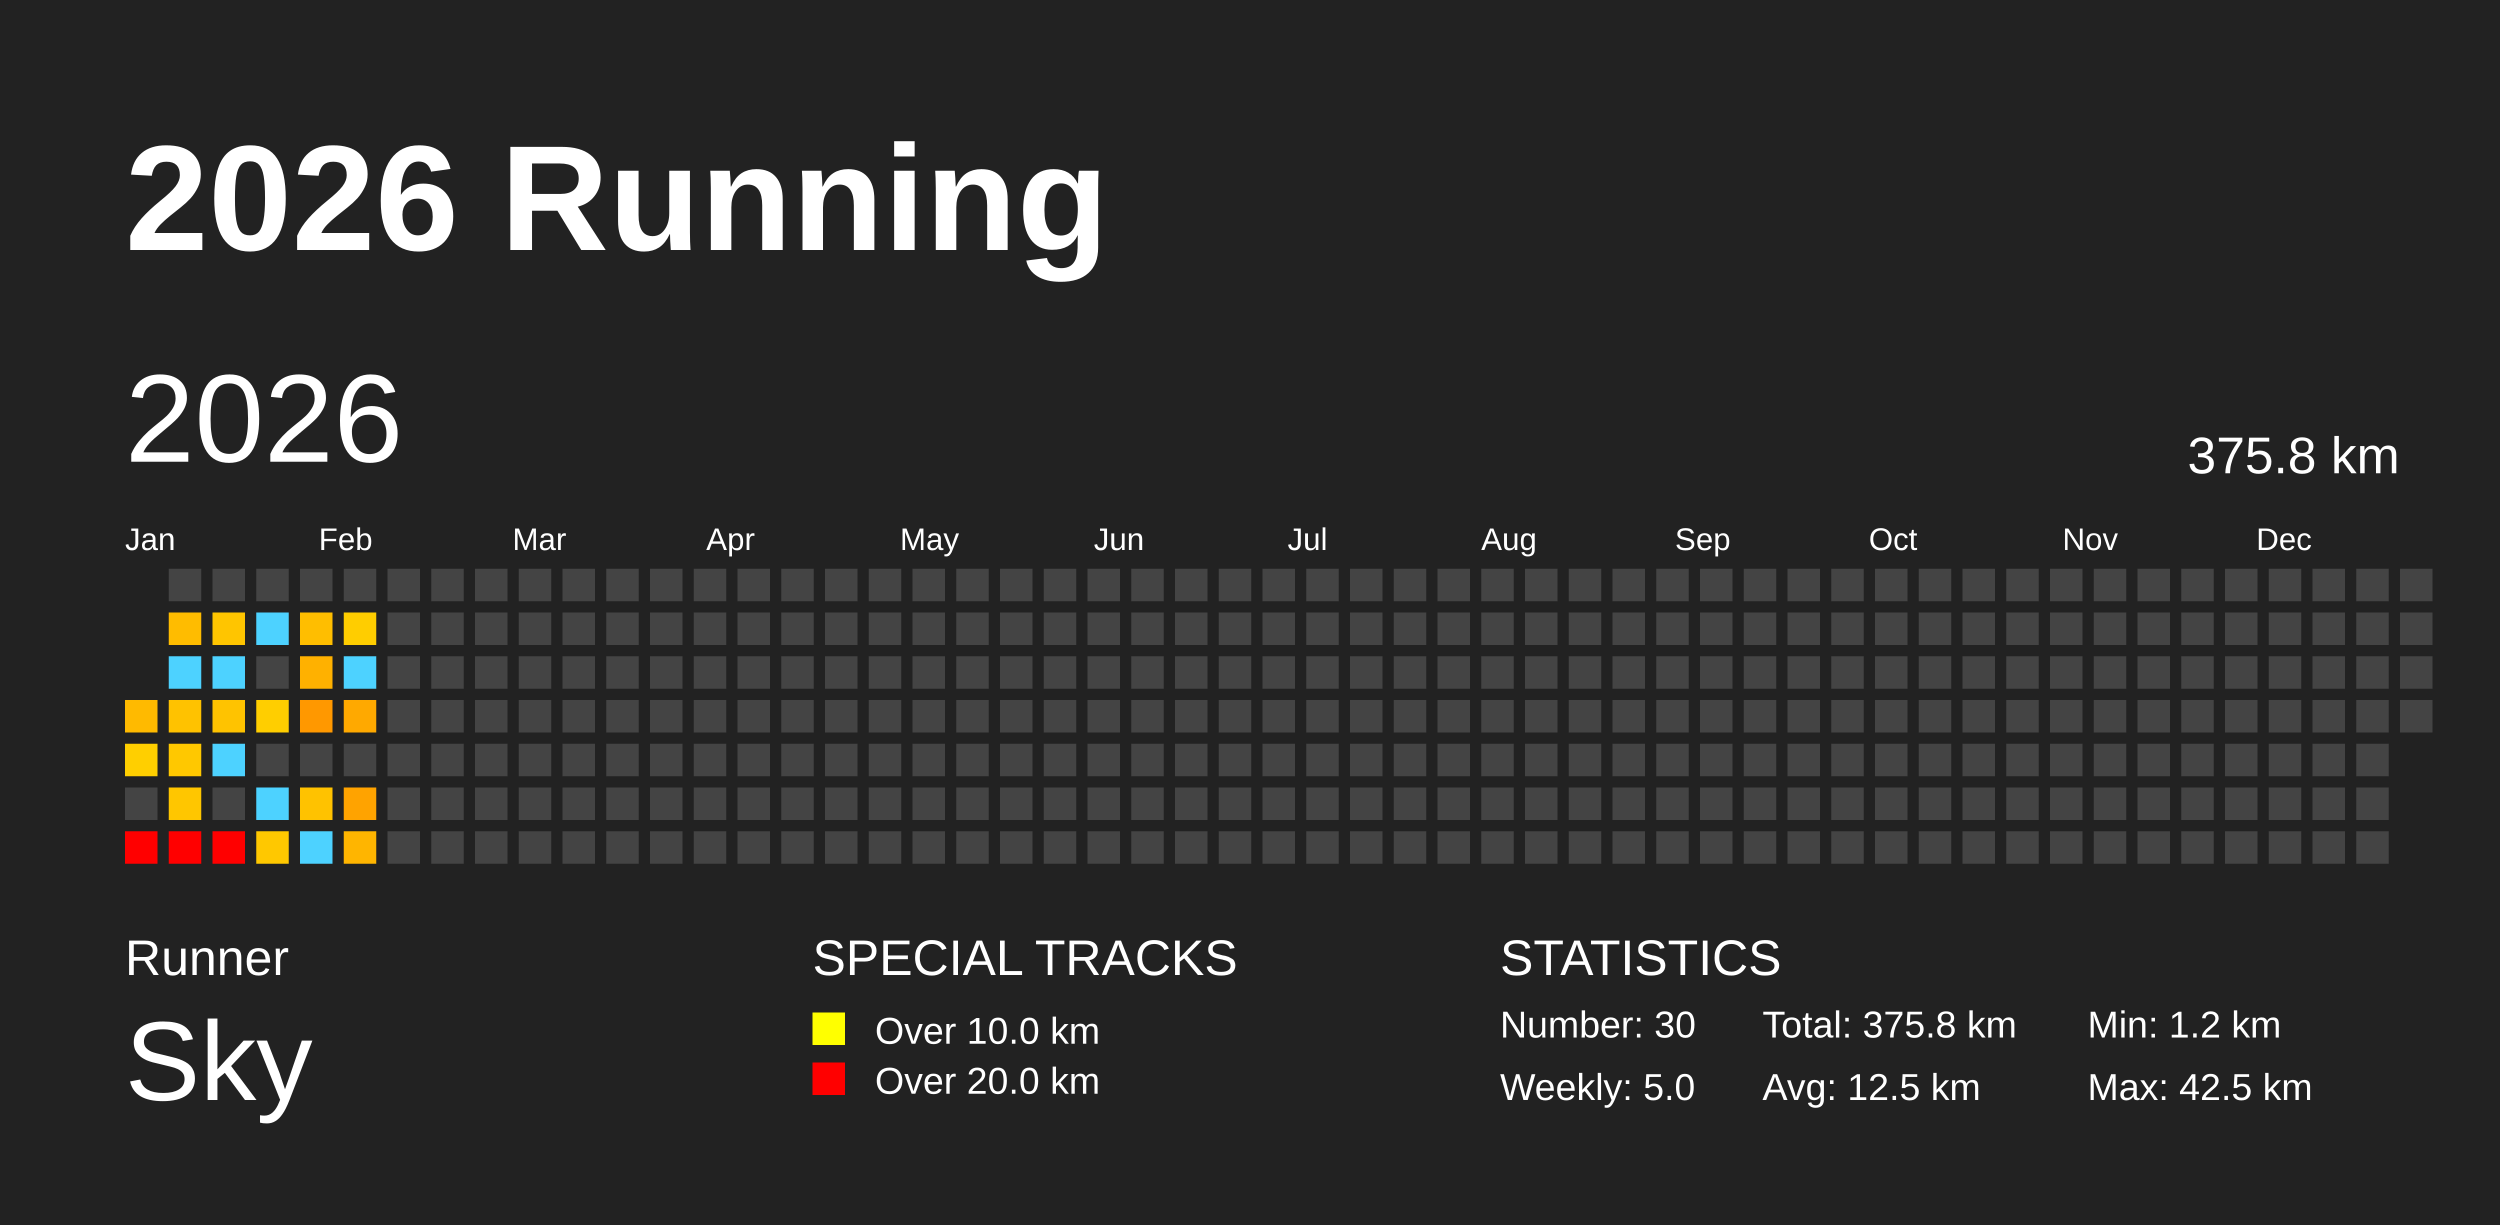
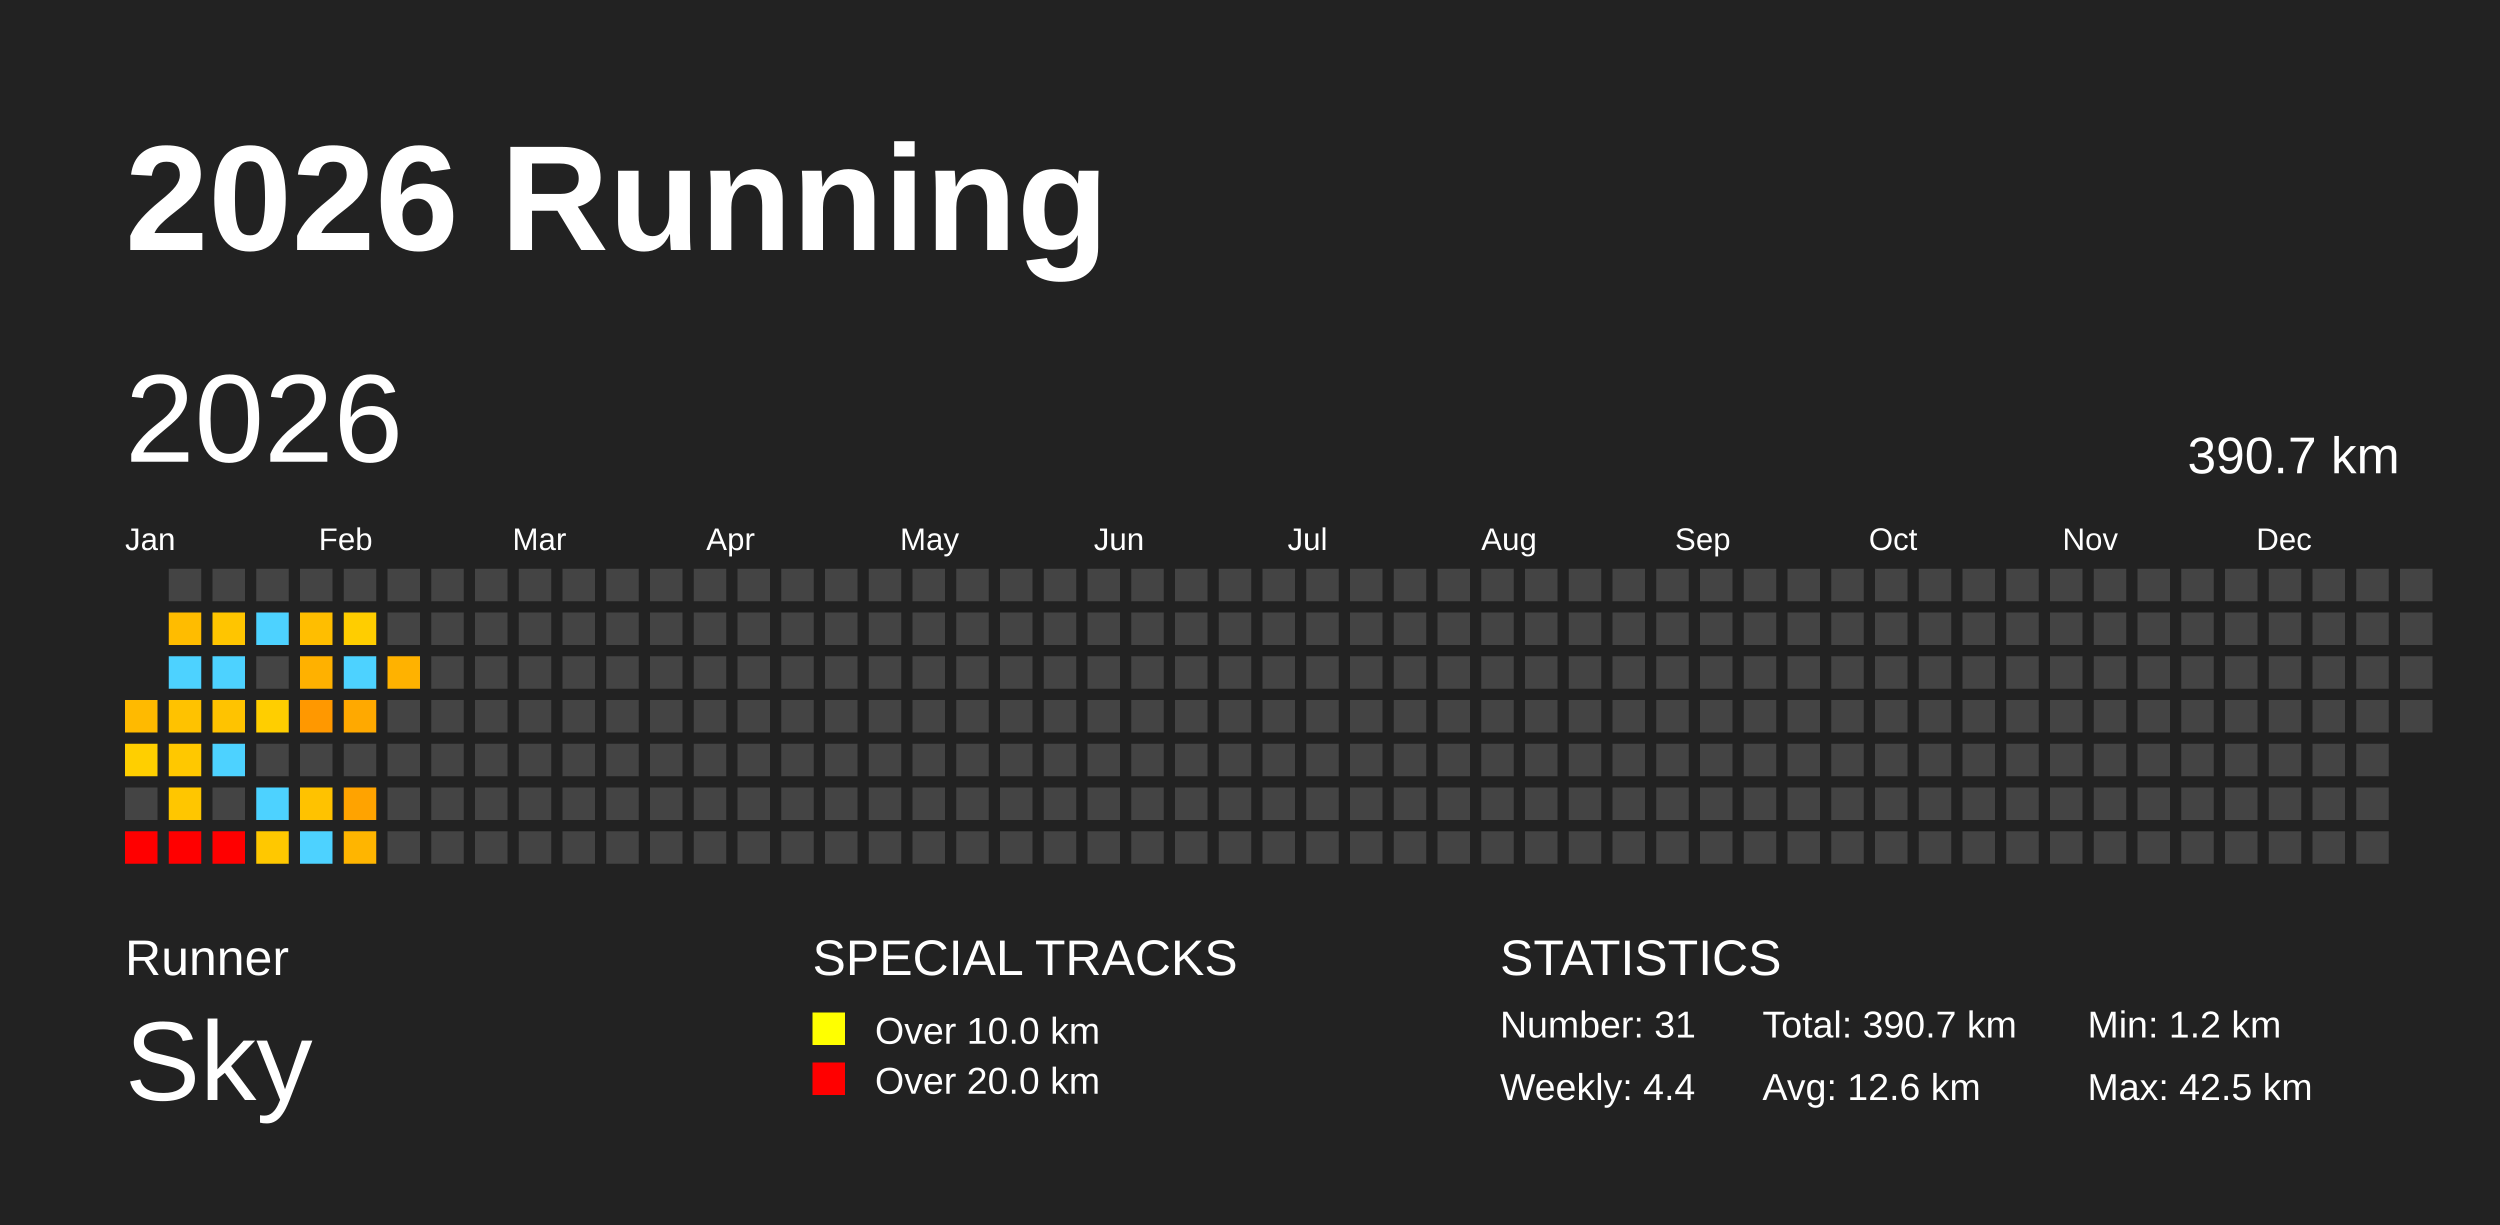
<svg xmlns="http://www.w3.org/2000/svg" baseProfile="full" height="98mm" version="1.1" viewBox="0,0,200,98" width="200mm">
  <defs />
  <rect fill="#222222" height="98" width="200" x="0" y="0" />
  <text fill="#FFFFFF" style="font-size:12px; font-family:Arial; font-weight:bold;" x="10" y="20">2026 Running</text>
  <text fill="#FFFFFF" style="font-size:4px; font-family:Arial" x="10" y="78">Runner</text>
  <text fill="#FFFFFF" style="font-size:9px; font-family:Arial" x="10" y="88">Sky</text>
  <text fill="#FFFFFF" style="font-size:4px; font-family:Arial" x="65" y="78">SPECIAL TRACKS</text>
  <rect fill="yellow" height="2.6" width="2.6" x="65" y="81" />
  <text fill="#FFFFFF" style="font-size:3px; font-family:Arial" x="70" y="83.5">Over 10.0 km</text>
  <rect fill="red" height="2.6" width="2.6" x="65" y="85" />
  <text fill="#FFFFFF" style="font-size:3px; font-family:Arial" x="70" y="87.5">Over 20.0 km</text>
  <text fill="#FFFFFF" style="font-size:4px; font-family:Arial" x="120" y="78">STATISTICS</text>
-   <text fill="#FFFFFF" style="font-size:3px; font-family:Arial" x="120" y="83">Number: 30</text>
-   <text fill="#FFFFFF" style="font-size:3px; font-family:Arial" x="120" y="88">Weekly: 5.0</text>
-   <text fill="#FFFFFF" style="font-size:3px; font-family:Arial" x="141" y="83">Total: 375.8 km</text>
-   <text fill="#FFFFFF" style="font-size:3px; font-family:Arial" x="141" y="88">Avg: 12.5 km</text>
+   <text fill="#FFFFFF" style="font-size:3px; font-family:Arial" x="120" y="83">Number: 31</text>
+   <text fill="#FFFFFF" style="font-size:3px; font-family:Arial" x="120" y="88">Weekly: 4.4</text>
+   <text fill="#FFFFFF" style="font-size:3px; font-family:Arial" x="141" y="83">Total: 390.7 km</text>
+   <text fill="#FFFFFF" style="font-size:3px; font-family:Arial" x="141" y="88">Avg: 12.6 km</text>
  <text fill="#FFFFFF" style="font-size:3px; font-family:Arial" x="167" y="83">Min: 1.2 km</text>
  <text fill="#FFFFFF" style="font-size:3px; font-family:Arial" x="167" y="88">Max: 42.5 km</text>
  <text dominant-baseline="hanging" fill="#FFFFFF" style="font-size:10.0px; font-family:Arial;" x="10" y="30">2026</text>
-   <text dominant-baseline="hanging" fill="#FFFFFF" style="font-size:4.125px; font-family:Arial;" x="175" y="35">375.8 km</text>
+   <text dominant-baseline="hanging" fill="#FFFFFF" style="font-size:4.125px; font-family:Arial;" x="175" y="35">390.7 km</text>
  <text fill="#FFFFFF" style="font-size:2.5px; font-family:Arial" x="10.0" y="44">Jan</text>
  <text fill="#FFFFFF" style="font-size:2.5px; font-family:Arial" x="25.5" y="44">Feb</text>
  <text fill="#FFFFFF" style="font-size:2.5px; font-family:Arial" x="41.0" y="44">Mar</text>
  <text fill="#FFFFFF" style="font-size:2.5px; font-family:Arial" x="56.5" y="44">Apr</text>
  <text fill="#FFFFFF" style="font-size:2.5px; font-family:Arial" x="72.0" y="44">May</text>
  <text fill="#FFFFFF" style="font-size:2.5px; font-family:Arial" x="87.5" y="44">Jun</text>
  <text fill="#FFFFFF" style="font-size:2.5px; font-family:Arial" x="103.0" y="44">Jul</text>
  <text fill="#FFFFFF" style="font-size:2.5px; font-family:Arial" x="118.5" y="44">Aug</text>
  <text fill="#FFFFFF" style="font-size:2.5px; font-family:Arial" x="134.0" y="44">Sep</text>
  <text fill="#FFFFFF" style="font-size:2.5px; font-family:Arial" x="149.5" y="44">Oct</text>
  <text fill="#FFFFFF" style="font-size:2.5px; font-family:Arial" x="165.0" y="44">Nov</text>
  <text fill="#FFFFFF" style="font-size:2.5px; font-family:Arial" x="180.5" y="44">Dec</text>
  <rect fill="#ffba00" height="2.6" width="2.6" x="10.0" y="56.0" />
  <rect fill="#ffcf00" height="2.6" width="2.6" x="10.0" y="59.5" />
  <rect fill="#444444" height="2.6" width="2.6" x="10.0" y="63.0" />
  <rect fill="red" height="2.6" width="2.6" x="10.0" y="66.5" />
  <rect fill="#444444" height="2.6" width="2.6" x="13.5" y="45.5" />
  <rect fill="#ffbc00" height="2.6" width="2.6" x="13.5" y="49.0" />
  <rect fill="#4dd2ff" height="2.6" width="2.6" x="13.5" y="52.5" />
  <rect fill="#ffc200" height="2.6" width="2.6" x="13.5" y="56.0" />
  <rect fill="#ffc800" height="2.6" width="2.6" x="13.5" y="59.5" />
  <rect fill="#ffc600" height="2.6" width="2.6" x="13.5" y="63.0" />
  <rect fill="red" height="2.6" width="2.6" x="13.5" y="66.5" />
  <rect fill="#444444" height="2.6" width="2.6" x="17.0" y="45.5" />
  <rect fill="#ffc500" height="2.6" width="2.6" x="17.0" y="49.0" />
  <rect fill="#4dd2ff" height="2.6" width="2.6" x="17.0" y="52.5" />
  <rect fill="#ffc300" height="2.6" width="2.6" x="17.0" y="56.0" />
  <rect fill="#4dd2ff" height="2.6" width="2.6" x="17.0" y="59.5" />
  <rect fill="#444444" height="2.6" width="2.6" x="17.0" y="63.0" />
  <rect fill="red" height="2.6" width="2.6" x="17.0" y="66.5" />
  <rect fill="#444444" height="2.6" width="2.6" x="20.5" y="45.5" />
  <rect fill="#4dd2ff" height="2.6" width="2.6" x="20.5" y="49.0" />
  <rect fill="#444444" height="2.6" width="2.6" x="20.5" y="52.5" />
  <rect fill="#ffce00" height="2.6" width="2.6" x="20.5" y="56.0" />
  <rect fill="#444444" height="2.6" width="2.6" x="20.5" y="59.5" />
  <rect fill="#4dd2ff" height="2.6" width="2.6" x="20.5" y="63.0" />
  <rect fill="#ffc800" height="2.6" width="2.6" x="20.5" y="66.5" />
  <rect fill="#444444" height="2.6" width="2.6" x="24.0" y="45.5" />
  <rect fill="#ffbe00" height="2.6" width="2.6" x="24.0" y="49.0" />
  <rect fill="#ffb100" height="2.6" width="2.6" x="24.0" y="52.5" />
  <rect fill="#ff9800" height="2.6" width="2.6" x="24.0" y="56.0" />
  <rect fill="#444444" height="2.6" width="2.6" x="24.0" y="59.5" />
  <rect fill="#ffc200" height="2.6" width="2.6" x="24.0" y="63.0" />
  <rect fill="#4dd2ff" height="2.6" width="2.6" x="24.0" y="66.5" />
  <rect fill="#444444" height="2.6" width="2.6" x="27.5" y="45.5" />
  <rect fill="#ffcd00" height="2.6" width="2.6" x="27.5" y="49.0" />
  <rect fill="#4dd2ff" height="2.6" width="2.6" x="27.5" y="52.5" />
  <rect fill="#ffa900" height="2.6" width="2.6" x="27.5" y="56.0" />
  <rect fill="#444444" height="2.6" width="2.6" x="27.5" y="59.5" />
  <rect fill="#ffa300" height="2.6" width="2.6" x="27.5" y="63.0" />
  <rect fill="#ffb500" height="2.6" width="2.6" x="27.5" y="66.5" />
  <rect fill="#444444" height="2.6" width="2.6" x="31.0" y="45.5" />
  <rect fill="#444444" height="2.6" width="2.6" x="31.0" y="49.0" />
-   <rect fill="#444444" height="2.6" width="2.6" x="31.0" y="52.5" />
+   <rect fill="#ffb200" height="2.6" width="2.6" x="31.0" y="52.5" />
  <rect fill="#444444" height="2.6" width="2.6" x="31.0" y="56.0" />
  <rect fill="#444444" height="2.6" width="2.6" x="31.0" y="59.5" />
  <rect fill="#444444" height="2.6" width="2.6" x="31.0" y="63.0" />
  <rect fill="#444444" height="2.6" width="2.6" x="31.0" y="66.5" />
  <rect fill="#444444" height="2.6" width="2.6" x="34.5" y="45.5" />
  <rect fill="#444444" height="2.6" width="2.6" x="34.5" y="49.0" />
  <rect fill="#444444" height="2.6" width="2.6" x="34.5" y="52.5" />
  <rect fill="#444444" height="2.6" width="2.6" x="34.5" y="56.0" />
  <rect fill="#444444" height="2.6" width="2.6" x="34.5" y="59.5" />
  <rect fill="#444444" height="2.6" width="2.6" x="34.5" y="63.0" />
  <rect fill="#444444" height="2.6" width="2.6" x="34.5" y="66.5" />
  <rect fill="#444444" height="2.6" width="2.6" x="38.0" y="45.5" />
  <rect fill="#444444" height="2.6" width="2.6" x="38.0" y="49.0" />
  <rect fill="#444444" height="2.6" width="2.6" x="38.0" y="52.5" />
  <rect fill="#444444" height="2.6" width="2.6" x="38.0" y="56.0" />
  <rect fill="#444444" height="2.6" width="2.6" x="38.0" y="59.5" />
  <rect fill="#444444" height="2.6" width="2.6" x="38.0" y="63.0" />
  <rect fill="#444444" height="2.6" width="2.6" x="38.0" y="66.5" />
  <rect fill="#444444" height="2.6" width="2.6" x="41.5" y="45.5" />
  <rect fill="#444444" height="2.6" width="2.6" x="41.5" y="49.0" />
  <rect fill="#444444" height="2.6" width="2.6" x="41.5" y="52.5" />
  <rect fill="#444444" height="2.6" width="2.6" x="41.5" y="56.0" />
  <rect fill="#444444" height="2.6" width="2.6" x="41.5" y="59.5" />
  <rect fill="#444444" height="2.6" width="2.6" x="41.5" y="63.0" />
  <rect fill="#444444" height="2.6" width="2.6" x="41.5" y="66.5" />
  <rect fill="#444444" height="2.6" width="2.6" x="45.0" y="45.5" />
  <rect fill="#444444" height="2.6" width="2.6" x="45.0" y="49.0" />
  <rect fill="#444444" height="2.6" width="2.6" x="45.0" y="52.5" />
  <rect fill="#444444" height="2.6" width="2.6" x="45.0" y="56.0" />
  <rect fill="#444444" height="2.6" width="2.6" x="45.0" y="59.5" />
  <rect fill="#444444" height="2.6" width="2.6" x="45.0" y="63.0" />
  <rect fill="#444444" height="2.6" width="2.6" x="45.0" y="66.5" />
  <rect fill="#444444" height="2.6" width="2.6" x="48.5" y="45.5" />
  <rect fill="#444444" height="2.6" width="2.6" x="48.5" y="49.0" />
  <rect fill="#444444" height="2.6" width="2.6" x="48.5" y="52.5" />
  <rect fill="#444444" height="2.6" width="2.6" x="48.5" y="56.0" />
  <rect fill="#444444" height="2.6" width="2.6" x="48.5" y="59.5" />
  <rect fill="#444444" height="2.6" width="2.6" x="48.5" y="63.0" />
  <rect fill="#444444" height="2.6" width="2.6" x="48.5" y="66.5" />
  <rect fill="#444444" height="2.6" width="2.6" x="52.0" y="45.5" />
  <rect fill="#444444" height="2.6" width="2.6" x="52.0" y="49.0" />
  <rect fill="#444444" height="2.6" width="2.6" x="52.0" y="52.5" />
  <rect fill="#444444" height="2.6" width="2.6" x="52.0" y="56.0" />
  <rect fill="#444444" height="2.6" width="2.6" x="52.0" y="59.5" />
  <rect fill="#444444" height="2.6" width="2.6" x="52.0" y="63.0" />
  <rect fill="#444444" height="2.6" width="2.6" x="52.0" y="66.5" />
  <rect fill="#444444" height="2.6" width="2.6" x="55.5" y="45.5" />
  <rect fill="#444444" height="2.6" width="2.6" x="55.5" y="49.0" />
  <rect fill="#444444" height="2.6" width="2.6" x="55.5" y="52.5" />
  <rect fill="#444444" height="2.6" width="2.6" x="55.5" y="56.0" />
  <rect fill="#444444" height="2.6" width="2.6" x="55.5" y="59.5" />
  <rect fill="#444444" height="2.6" width="2.6" x="55.5" y="63.0" />
  <rect fill="#444444" height="2.6" width="2.6" x="55.5" y="66.5" />
  <rect fill="#444444" height="2.6" width="2.6" x="59.0" y="45.5" />
  <rect fill="#444444" height="2.6" width="2.6" x="59.0" y="49.0" />
  <rect fill="#444444" height="2.6" width="2.6" x="59.0" y="52.5" />
  <rect fill="#444444" height="2.6" width="2.6" x="59.0" y="56.0" />
  <rect fill="#444444" height="2.6" width="2.6" x="59.0" y="59.5" />
  <rect fill="#444444" height="2.6" width="2.6" x="59.0" y="63.0" />
  <rect fill="#444444" height="2.6" width="2.6" x="59.0" y="66.5" />
  <rect fill="#444444" height="2.6" width="2.6" x="62.5" y="45.5" />
  <rect fill="#444444" height="2.6" width="2.6" x="62.5" y="49.0" />
  <rect fill="#444444" height="2.6" width="2.6" x="62.5" y="52.5" />
  <rect fill="#444444" height="2.6" width="2.6" x="62.5" y="56.0" />
  <rect fill="#444444" height="2.6" width="2.6" x="62.5" y="59.5" />
  <rect fill="#444444" height="2.6" width="2.6" x="62.5" y="63.0" />
  <rect fill="#444444" height="2.6" width="2.6" x="62.5" y="66.5" />
  <rect fill="#444444" height="2.6" width="2.6" x="66.0" y="45.5" />
  <rect fill="#444444" height="2.6" width="2.6" x="66.0" y="49.0" />
  <rect fill="#444444" height="2.6" width="2.6" x="66.0" y="52.5" />
  <rect fill="#444444" height="2.6" width="2.6" x="66.0" y="56.0" />
  <rect fill="#444444" height="2.6" width="2.6" x="66.0" y="59.5" />
  <rect fill="#444444" height="2.6" width="2.6" x="66.0" y="63.0" />
  <rect fill="#444444" height="2.6" width="2.6" x="66.0" y="66.5" />
  <rect fill="#444444" height="2.6" width="2.6" x="69.5" y="45.5" />
  <rect fill="#444444" height="2.6" width="2.6" x="69.5" y="49.0" />
  <rect fill="#444444" height="2.6" width="2.6" x="69.5" y="52.5" />
  <rect fill="#444444" height="2.6" width="2.6" x="69.5" y="56.0" />
  <rect fill="#444444" height="2.6" width="2.6" x="69.5" y="59.5" />
  <rect fill="#444444" height="2.6" width="2.6" x="69.5" y="63.0" />
  <rect fill="#444444" height="2.6" width="2.6" x="69.5" y="66.5" />
  <rect fill="#444444" height="2.6" width="2.6" x="73.0" y="45.5" />
  <rect fill="#444444" height="2.6" width="2.6" x="73.0" y="49.0" />
  <rect fill="#444444" height="2.6" width="2.6" x="73.0" y="52.5" />
  <rect fill="#444444" height="2.6" width="2.6" x="73.0" y="56.0" />
  <rect fill="#444444" height="2.6" width="2.6" x="73.0" y="59.5" />
  <rect fill="#444444" height="2.6" width="2.6" x="73.0" y="63.0" />
  <rect fill="#444444" height="2.6" width="2.6" x="73.0" y="66.5" />
  <rect fill="#444444" height="2.6" width="2.6" x="76.5" y="45.5" />
  <rect fill="#444444" height="2.6" width="2.6" x="76.5" y="49.0" />
  <rect fill="#444444" height="2.6" width="2.6" x="76.5" y="52.5" />
  <rect fill="#444444" height="2.6" width="2.6" x="76.5" y="56.0" />
  <rect fill="#444444" height="2.6" width="2.6" x="76.5" y="59.5" />
  <rect fill="#444444" height="2.6" width="2.6" x="76.5" y="63.0" />
  <rect fill="#444444" height="2.6" width="2.6" x="76.5" y="66.5" />
  <rect fill="#444444" height="2.6" width="2.6" x="80.0" y="45.5" />
  <rect fill="#444444" height="2.6" width="2.6" x="80.0" y="49.0" />
  <rect fill="#444444" height="2.6" width="2.6" x="80.0" y="52.5" />
  <rect fill="#444444" height="2.6" width="2.6" x="80.0" y="56.0" />
  <rect fill="#444444" height="2.6" width="2.6" x="80.0" y="59.5" />
  <rect fill="#444444" height="2.6" width="2.6" x="80.0" y="63.0" />
  <rect fill="#444444" height="2.6" width="2.6" x="80.0" y="66.5" />
  <rect fill="#444444" height="2.6" width="2.6" x="83.5" y="45.5" />
  <rect fill="#444444" height="2.6" width="2.6" x="83.5" y="49.0" />
  <rect fill="#444444" height="2.6" width="2.6" x="83.5" y="52.5" />
  <rect fill="#444444" height="2.6" width="2.6" x="83.5" y="56.0" />
  <rect fill="#444444" height="2.6" width="2.6" x="83.5" y="59.5" />
  <rect fill="#444444" height="2.6" width="2.6" x="83.5" y="63.0" />
  <rect fill="#444444" height="2.6" width="2.6" x="83.5" y="66.5" />
  <rect fill="#444444" height="2.6" width="2.6" x="87.0" y="45.5" />
  <rect fill="#444444" height="2.6" width="2.6" x="87.0" y="49.0" />
  <rect fill="#444444" height="2.6" width="2.6" x="87.0" y="52.5" />
  <rect fill="#444444" height="2.6" width="2.6" x="87.0" y="56.0" />
  <rect fill="#444444" height="2.6" width="2.6" x="87.0" y="59.5" />
  <rect fill="#444444" height="2.6" width="2.6" x="87.0" y="63.0" />
  <rect fill="#444444" height="2.6" width="2.6" x="87.0" y="66.5" />
  <rect fill="#444444" height="2.6" width="2.6" x="90.5" y="45.5" />
  <rect fill="#444444" height="2.6" width="2.6" x="90.5" y="49.0" />
  <rect fill="#444444" height="2.6" width="2.6" x="90.5" y="52.5" />
  <rect fill="#444444" height="2.6" width="2.6" x="90.5" y="56.0" />
  <rect fill="#444444" height="2.6" width="2.6" x="90.5" y="59.5" />
  <rect fill="#444444" height="2.6" width="2.6" x="90.5" y="63.0" />
  <rect fill="#444444" height="2.6" width="2.6" x="90.5" y="66.5" />
  <rect fill="#444444" height="2.6" width="2.6" x="94.0" y="45.5" />
  <rect fill="#444444" height="2.6" width="2.6" x="94.0" y="49.0" />
  <rect fill="#444444" height="2.6" width="2.6" x="94.0" y="52.5" />
  <rect fill="#444444" height="2.6" width="2.6" x="94.0" y="56.0" />
  <rect fill="#444444" height="2.6" width="2.6" x="94.0" y="59.5" />
  <rect fill="#444444" height="2.6" width="2.6" x="94.0" y="63.0" />
  <rect fill="#444444" height="2.6" width="2.6" x="94.0" y="66.5" />
  <rect fill="#444444" height="2.6" width="2.6" x="97.5" y="45.5" />
  <rect fill="#444444" height="2.6" width="2.6" x="97.5" y="49.0" />
  <rect fill="#444444" height="2.6" width="2.6" x="97.5" y="52.5" />
  <rect fill="#444444" height="2.6" width="2.6" x="97.5" y="56.0" />
  <rect fill="#444444" height="2.6" width="2.6" x="97.5" y="59.5" />
  <rect fill="#444444" height="2.6" width="2.6" x="97.5" y="63.0" />
  <rect fill="#444444" height="2.6" width="2.6" x="97.5" y="66.5" />
  <rect fill="#444444" height="2.6" width="2.6" x="101.0" y="45.5" />
  <rect fill="#444444" height="2.6" width="2.6" x="101.0" y="49.0" />
  <rect fill="#444444" height="2.6" width="2.6" x="101.0" y="52.5" />
  <rect fill="#444444" height="2.6" width="2.6" x="101.0" y="56.0" />
  <rect fill="#444444" height="2.6" width="2.6" x="101.0" y="59.5" />
  <rect fill="#444444" height="2.6" width="2.6" x="101.0" y="63.0" />
  <rect fill="#444444" height="2.6" width="2.6" x="101.0" y="66.5" />
  <rect fill="#444444" height="2.6" width="2.6" x="104.5" y="45.5" />
  <rect fill="#444444" height="2.6" width="2.6" x="104.5" y="49.0" />
  <rect fill="#444444" height="2.6" width="2.6" x="104.5" y="52.5" />
  <rect fill="#444444" height="2.6" width="2.6" x="104.5" y="56.0" />
  <rect fill="#444444" height="2.6" width="2.6" x="104.5" y="59.5" />
  <rect fill="#444444" height="2.6" width="2.6" x="104.5" y="63.0" />
  <rect fill="#444444" height="2.6" width="2.6" x="104.5" y="66.5" />
  <rect fill="#444444" height="2.6" width="2.6" x="108.0" y="45.5" />
  <rect fill="#444444" height="2.6" width="2.6" x="108.0" y="49.0" />
  <rect fill="#444444" height="2.6" width="2.6" x="108.0" y="52.5" />
  <rect fill="#444444" height="2.6" width="2.6" x="108.0" y="56.0" />
  <rect fill="#444444" height="2.6" width="2.6" x="108.0" y="59.5" />
  <rect fill="#444444" height="2.6" width="2.6" x="108.0" y="63.0" />
  <rect fill="#444444" height="2.6" width="2.6" x="108.0" y="66.5" />
  <rect fill="#444444" height="2.6" width="2.6" x="111.5" y="45.5" />
  <rect fill="#444444" height="2.6" width="2.6" x="111.5" y="49.0" />
  <rect fill="#444444" height="2.6" width="2.6" x="111.5" y="52.5" />
  <rect fill="#444444" height="2.6" width="2.6" x="111.5" y="56.0" />
  <rect fill="#444444" height="2.6" width="2.6" x="111.5" y="59.5" />
  <rect fill="#444444" height="2.6" width="2.6" x="111.5" y="63.0" />
  <rect fill="#444444" height="2.6" width="2.6" x="111.5" y="66.5" />
  <rect fill="#444444" height="2.6" width="2.6" x="115.0" y="45.5" />
  <rect fill="#444444" height="2.6" width="2.6" x="115.0" y="49.0" />
  <rect fill="#444444" height="2.6" width="2.6" x="115.0" y="52.5" />
  <rect fill="#444444" height="2.6" width="2.6" x="115.0" y="56.0" />
  <rect fill="#444444" height="2.6" width="2.6" x="115.0" y="59.5" />
  <rect fill="#444444" height="2.6" width="2.6" x="115.0" y="63.0" />
  <rect fill="#444444" height="2.6" width="2.6" x="115.0" y="66.5" />
  <rect fill="#444444" height="2.6" width="2.6" x="118.5" y="45.5" />
  <rect fill="#444444" height="2.6" width="2.6" x="118.5" y="49.0" />
  <rect fill="#444444" height="2.6" width="2.6" x="118.5" y="52.5" />
  <rect fill="#444444" height="2.6" width="2.6" x="118.5" y="56.0" />
  <rect fill="#444444" height="2.6" width="2.6" x="118.5" y="59.5" />
  <rect fill="#444444" height="2.6" width="2.6" x="118.5" y="63.0" />
  <rect fill="#444444" height="2.6" width="2.6" x="118.5" y="66.5" />
  <rect fill="#444444" height="2.6" width="2.6" x="122.0" y="45.5" />
  <rect fill="#444444" height="2.6" width="2.6" x="122.0" y="49.0" />
  <rect fill="#444444" height="2.6" width="2.6" x="122.0" y="52.5" />
  <rect fill="#444444" height="2.6" width="2.6" x="122.0" y="56.0" />
  <rect fill="#444444" height="2.6" width="2.6" x="122.0" y="59.5" />
  <rect fill="#444444" height="2.6" width="2.6" x="122.0" y="63.0" />
  <rect fill="#444444" height="2.6" width="2.6" x="122.0" y="66.5" />
  <rect fill="#444444" height="2.6" width="2.6" x="125.5" y="45.5" />
  <rect fill="#444444" height="2.6" width="2.6" x="125.5" y="49.0" />
  <rect fill="#444444" height="2.6" width="2.6" x="125.5" y="52.5" />
  <rect fill="#444444" height="2.6" width="2.6" x="125.5" y="56.0" />
  <rect fill="#444444" height="2.6" width="2.6" x="125.5" y="59.5" />
  <rect fill="#444444" height="2.6" width="2.6" x="125.5" y="63.0" />
  <rect fill="#444444" height="2.6" width="2.6" x="125.5" y="66.5" />
  <rect fill="#444444" height="2.6" width="2.6" x="129.0" y="45.5" />
  <rect fill="#444444" height="2.6" width="2.6" x="129.0" y="49.0" />
  <rect fill="#444444" height="2.6" width="2.6" x="129.0" y="52.5" />
  <rect fill="#444444" height="2.6" width="2.6" x="129.0" y="56.0" />
  <rect fill="#444444" height="2.6" width="2.6" x="129.0" y="59.5" />
  <rect fill="#444444" height="2.6" width="2.6" x="129.0" y="63.0" />
  <rect fill="#444444" height="2.6" width="2.6" x="129.0" y="66.5" />
  <rect fill="#444444" height="2.6" width="2.6" x="132.5" y="45.5" />
  <rect fill="#444444" height="2.6" width="2.6" x="132.5" y="49.0" />
  <rect fill="#444444" height="2.6" width="2.6" x="132.5" y="52.5" />
  <rect fill="#444444" height="2.6" width="2.6" x="132.5" y="56.0" />
  <rect fill="#444444" height="2.6" width="2.6" x="132.5" y="59.5" />
  <rect fill="#444444" height="2.6" width="2.6" x="132.5" y="63.0" />
  <rect fill="#444444" height="2.6" width="2.6" x="132.5" y="66.5" />
  <rect fill="#444444" height="2.6" width="2.6" x="136.0" y="45.5" />
  <rect fill="#444444" height="2.6" width="2.6" x="136.0" y="49.0" />
  <rect fill="#444444" height="2.6" width="2.6" x="136.0" y="52.5" />
  <rect fill="#444444" height="2.6" width="2.6" x="136.0" y="56.0" />
  <rect fill="#444444" height="2.6" width="2.6" x="136.0" y="59.5" />
  <rect fill="#444444" height="2.6" width="2.6" x="136.0" y="63.0" />
  <rect fill="#444444" height="2.6" width="2.6" x="136.0" y="66.5" />
  <rect fill="#444444" height="2.6" width="2.6" x="139.5" y="45.5" />
  <rect fill="#444444" height="2.6" width="2.6" x="139.5" y="49.0" />
  <rect fill="#444444" height="2.6" width="2.6" x="139.5" y="52.5" />
  <rect fill="#444444" height="2.6" width="2.6" x="139.5" y="56.0" />
  <rect fill="#444444" height="2.6" width="2.6" x="139.5" y="59.5" />
  <rect fill="#444444" height="2.6" width="2.6" x="139.5" y="63.0" />
  <rect fill="#444444" height="2.6" width="2.6" x="139.5" y="66.5" />
  <rect fill="#444444" height="2.6" width="2.6" x="143.0" y="45.5" />
  <rect fill="#444444" height="2.6" width="2.6" x="143.0" y="49.0" />
  <rect fill="#444444" height="2.6" width="2.6" x="143.0" y="52.5" />
  <rect fill="#444444" height="2.6" width="2.6" x="143.0" y="56.0" />
  <rect fill="#444444" height="2.6" width="2.6" x="143.0" y="59.5" />
  <rect fill="#444444" height="2.6" width="2.6" x="143.0" y="63.0" />
  <rect fill="#444444" height="2.6" width="2.6" x="143.0" y="66.5" />
  <rect fill="#444444" height="2.6" width="2.6" x="146.5" y="45.5" />
  <rect fill="#444444" height="2.6" width="2.6" x="146.5" y="49.0" />
  <rect fill="#444444" height="2.6" width="2.6" x="146.5" y="52.5" />
  <rect fill="#444444" height="2.6" width="2.6" x="146.5" y="56.0" />
  <rect fill="#444444" height="2.6" width="2.6" x="146.5" y="59.5" />
  <rect fill="#444444" height="2.6" width="2.6" x="146.5" y="63.0" />
  <rect fill="#444444" height="2.6" width="2.6" x="146.5" y="66.5" />
  <rect fill="#444444" height="2.6" width="2.6" x="150.0" y="45.5" />
  <rect fill="#444444" height="2.6" width="2.6" x="150.0" y="49.0" />
  <rect fill="#444444" height="2.6" width="2.6" x="150.0" y="52.5" />
  <rect fill="#444444" height="2.6" width="2.6" x="150.0" y="56.0" />
  <rect fill="#444444" height="2.6" width="2.6" x="150.0" y="59.5" />
  <rect fill="#444444" height="2.6" width="2.6" x="150.0" y="63.0" />
  <rect fill="#444444" height="2.6" width="2.6" x="150.0" y="66.5" />
  <rect fill="#444444" height="2.6" width="2.6" x="153.5" y="45.5" />
  <rect fill="#444444" height="2.6" width="2.6" x="153.5" y="49.0" />
  <rect fill="#444444" height="2.6" width="2.6" x="153.5" y="52.5" />
  <rect fill="#444444" height="2.6" width="2.6" x="153.5" y="56.0" />
  <rect fill="#444444" height="2.6" width="2.6" x="153.5" y="59.5" />
  <rect fill="#444444" height="2.6" width="2.6" x="153.5" y="63.0" />
  <rect fill="#444444" height="2.6" width="2.6" x="153.5" y="66.5" />
  <rect fill="#444444" height="2.6" width="2.6" x="157.0" y="45.5" />
  <rect fill="#444444" height="2.6" width="2.6" x="157.0" y="49.0" />
  <rect fill="#444444" height="2.6" width="2.6" x="157.0" y="52.5" />
  <rect fill="#444444" height="2.6" width="2.6" x="157.0" y="56.0" />
  <rect fill="#444444" height="2.6" width="2.6" x="157.0" y="59.5" />
  <rect fill="#444444" height="2.6" width="2.6" x="157.0" y="63.0" />
  <rect fill="#444444" height="2.6" width="2.6" x="157.0" y="66.5" />
  <rect fill="#444444" height="2.6" width="2.6" x="160.5" y="45.5" />
  <rect fill="#444444" height="2.6" width="2.6" x="160.5" y="49.0" />
  <rect fill="#444444" height="2.6" width="2.6" x="160.5" y="52.5" />
  <rect fill="#444444" height="2.6" width="2.6" x="160.5" y="56.0" />
  <rect fill="#444444" height="2.6" width="2.6" x="160.5" y="59.5" />
  <rect fill="#444444" height="2.6" width="2.6" x="160.5" y="63.0" />
  <rect fill="#444444" height="2.6" width="2.6" x="160.5" y="66.5" />
  <rect fill="#444444" height="2.6" width="2.6" x="164.0" y="45.5" />
  <rect fill="#444444" height="2.6" width="2.6" x="164.0" y="49.0" />
  <rect fill="#444444" height="2.6" width="2.6" x="164.0" y="52.5" />
  <rect fill="#444444" height="2.6" width="2.6" x="164.0" y="56.0" />
  <rect fill="#444444" height="2.6" width="2.6" x="164.0" y="59.5" />
  <rect fill="#444444" height="2.6" width="2.6" x="164.0" y="63.0" />
  <rect fill="#444444" height="2.6" width="2.6" x="164.0" y="66.5" />
  <rect fill="#444444" height="2.6" width="2.6" x="167.5" y="45.5" />
  <rect fill="#444444" height="2.6" width="2.6" x="167.5" y="49.0" />
  <rect fill="#444444" height="2.6" width="2.6" x="167.5" y="52.5" />
  <rect fill="#444444" height="2.6" width="2.6" x="167.5" y="56.0" />
  <rect fill="#444444" height="2.6" width="2.6" x="167.5" y="59.5" />
  <rect fill="#444444" height="2.6" width="2.6" x="167.5" y="63.0" />
  <rect fill="#444444" height="2.6" width="2.6" x="167.5" y="66.5" />
  <rect fill="#444444" height="2.6" width="2.6" x="171.0" y="45.5" />
  <rect fill="#444444" height="2.6" width="2.6" x="171.0" y="49.0" />
  <rect fill="#444444" height="2.6" width="2.6" x="171.0" y="52.5" />
  <rect fill="#444444" height="2.6" width="2.6" x="171.0" y="56.0" />
  <rect fill="#444444" height="2.6" width="2.6" x="171.0" y="59.5" />
  <rect fill="#444444" height="2.6" width="2.6" x="171.0" y="63.0" />
  <rect fill="#444444" height="2.6" width="2.6" x="171.0" y="66.5" />
  <rect fill="#444444" height="2.6" width="2.6" x="174.5" y="45.5" />
  <rect fill="#444444" height="2.6" width="2.6" x="174.5" y="49.0" />
  <rect fill="#444444" height="2.6" width="2.6" x="174.5" y="52.5" />
  <rect fill="#444444" height="2.6" width="2.6" x="174.5" y="56.0" />
  <rect fill="#444444" height="2.6" width="2.6" x="174.5" y="59.5" />
  <rect fill="#444444" height="2.6" width="2.6" x="174.5" y="63.0" />
  <rect fill="#444444" height="2.6" width="2.6" x="174.5" y="66.5" />
  <rect fill="#444444" height="2.6" width="2.6" x="178.0" y="45.5" />
  <rect fill="#444444" height="2.6" width="2.6" x="178.0" y="49.0" />
  <rect fill="#444444" height="2.6" width="2.6" x="178.0" y="52.5" />
  <rect fill="#444444" height="2.6" width="2.6" x="178.0" y="56.0" />
  <rect fill="#444444" height="2.6" width="2.6" x="178.0" y="59.5" />
  <rect fill="#444444" height="2.6" width="2.6" x="178.0" y="63.0" />
  <rect fill="#444444" height="2.6" width="2.6" x="178.0" y="66.5" />
  <rect fill="#444444" height="2.6" width="2.6" x="181.5" y="45.5" />
  <rect fill="#444444" height="2.6" width="2.6" x="181.5" y="49.0" />
  <rect fill="#444444" height="2.6" width="2.6" x="181.5" y="52.5" />
  <rect fill="#444444" height="2.6" width="2.6" x="181.5" y="56.0" />
  <rect fill="#444444" height="2.6" width="2.6" x="181.5" y="59.5" />
  <rect fill="#444444" height="2.6" width="2.6" x="181.5" y="63.0" />
  <rect fill="#444444" height="2.6" width="2.6" x="181.5" y="66.5" />
  <rect fill="#444444" height="2.6" width="2.6" x="185.0" y="45.5" />
  <rect fill="#444444" height="2.6" width="2.6" x="185.0" y="49.0" />
  <rect fill="#444444" height="2.6" width="2.6" x="185.0" y="52.5" />
  <rect fill="#444444" height="2.6" width="2.6" x="185.0" y="56.0" />
  <rect fill="#444444" height="2.6" width="2.6" x="185.0" y="59.5" />
  <rect fill="#444444" height="2.6" width="2.6" x="185.0" y="63.0" />
  <rect fill="#444444" height="2.6" width="2.6" x="185.0" y="66.5" />
  <rect fill="#444444" height="2.6" width="2.6" x="188.5" y="45.5" />
  <rect fill="#444444" height="2.6" width="2.6" x="188.5" y="49.0" />
  <rect fill="#444444" height="2.6" width="2.6" x="188.5" y="52.5" />
  <rect fill="#444444" height="2.6" width="2.6" x="188.5" y="56.0" />
  <rect fill="#444444" height="2.6" width="2.6" x="188.5" y="59.5" />
  <rect fill="#444444" height="2.6" width="2.6" x="188.5" y="63.0" />
  <rect fill="#444444" height="2.6" width="2.6" x="188.5" y="66.5" />
  <rect fill="#444444" height="2.6" width="2.6" x="192.0" y="45.5" />
  <rect fill="#444444" height="2.6" width="2.6" x="192.0" y="49.0" />
  <rect fill="#444444" height="2.6" width="2.6" x="192.0" y="52.5" />
  <rect fill="#444444" height="2.6" width="2.6" x="192.0" y="56.0" />
</svg>
